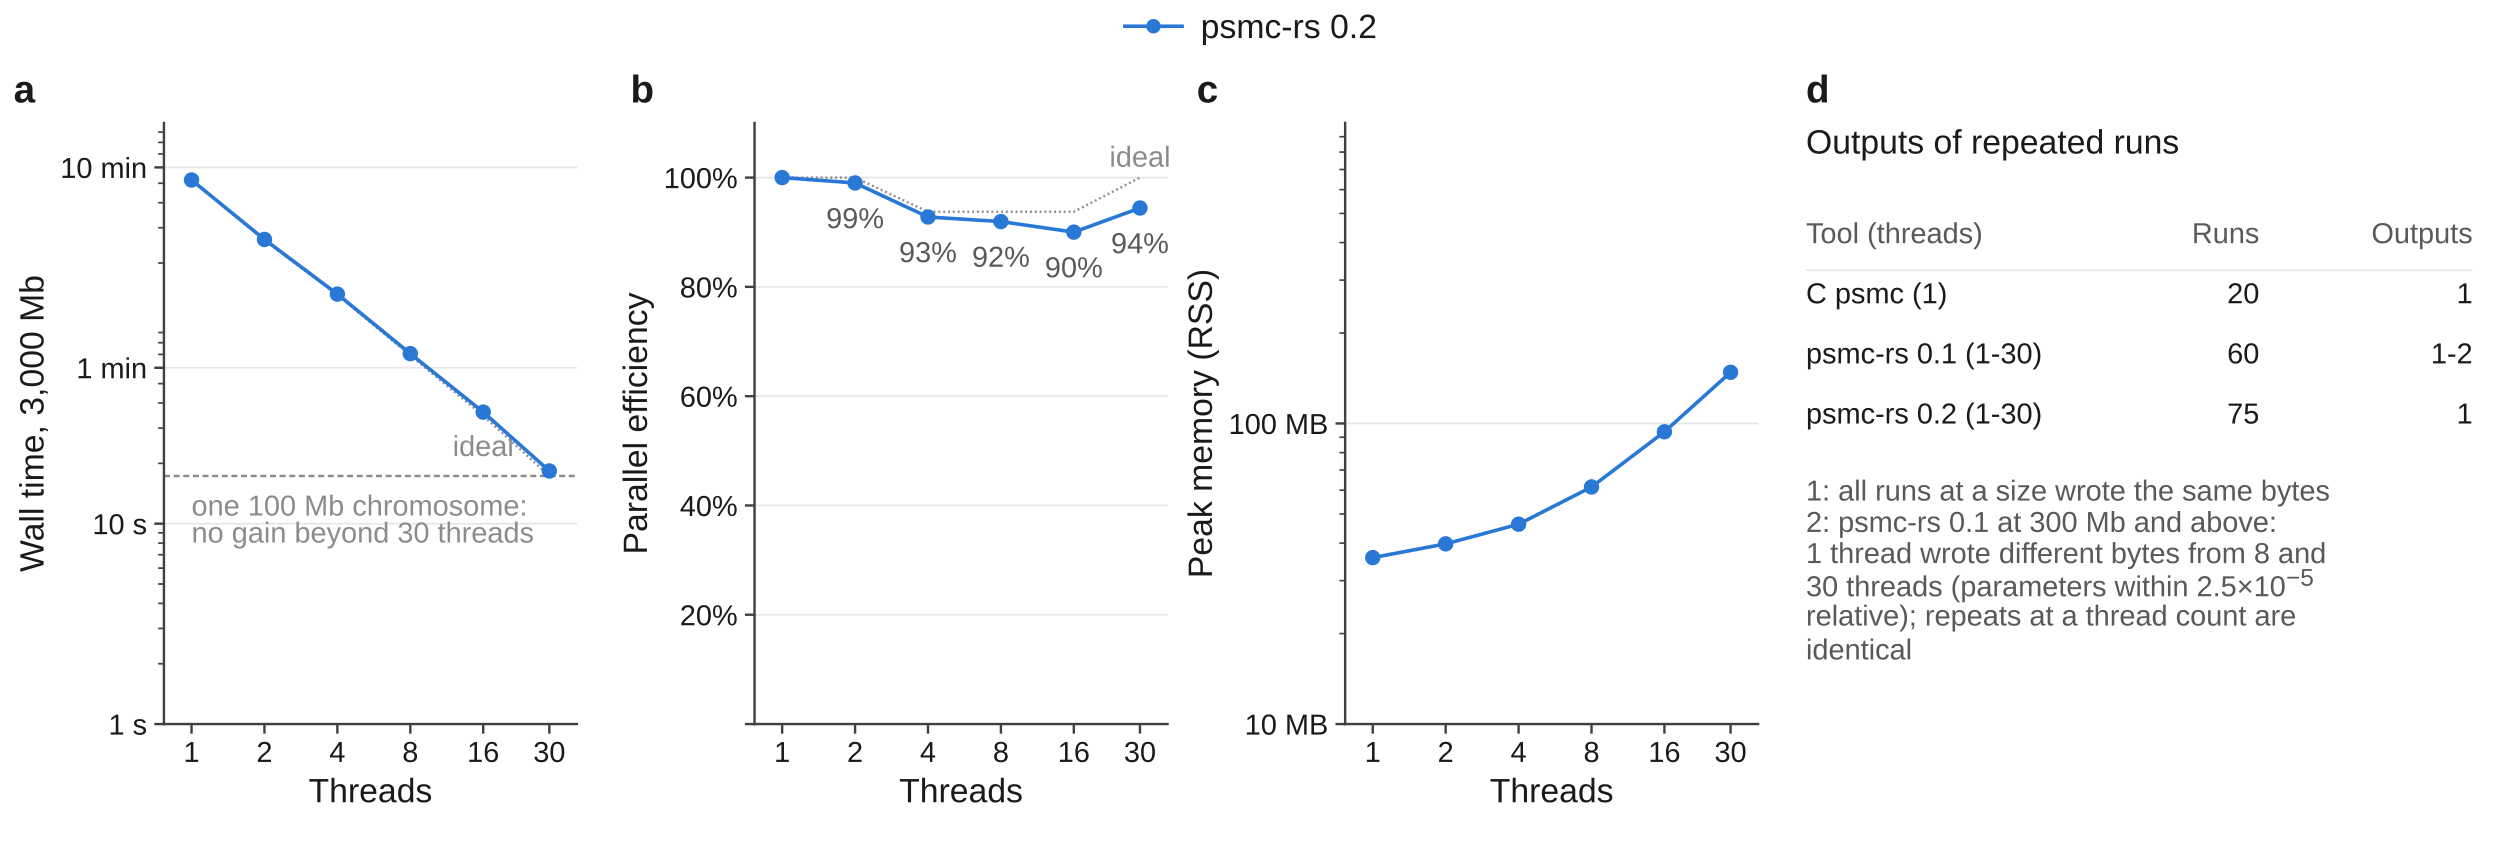
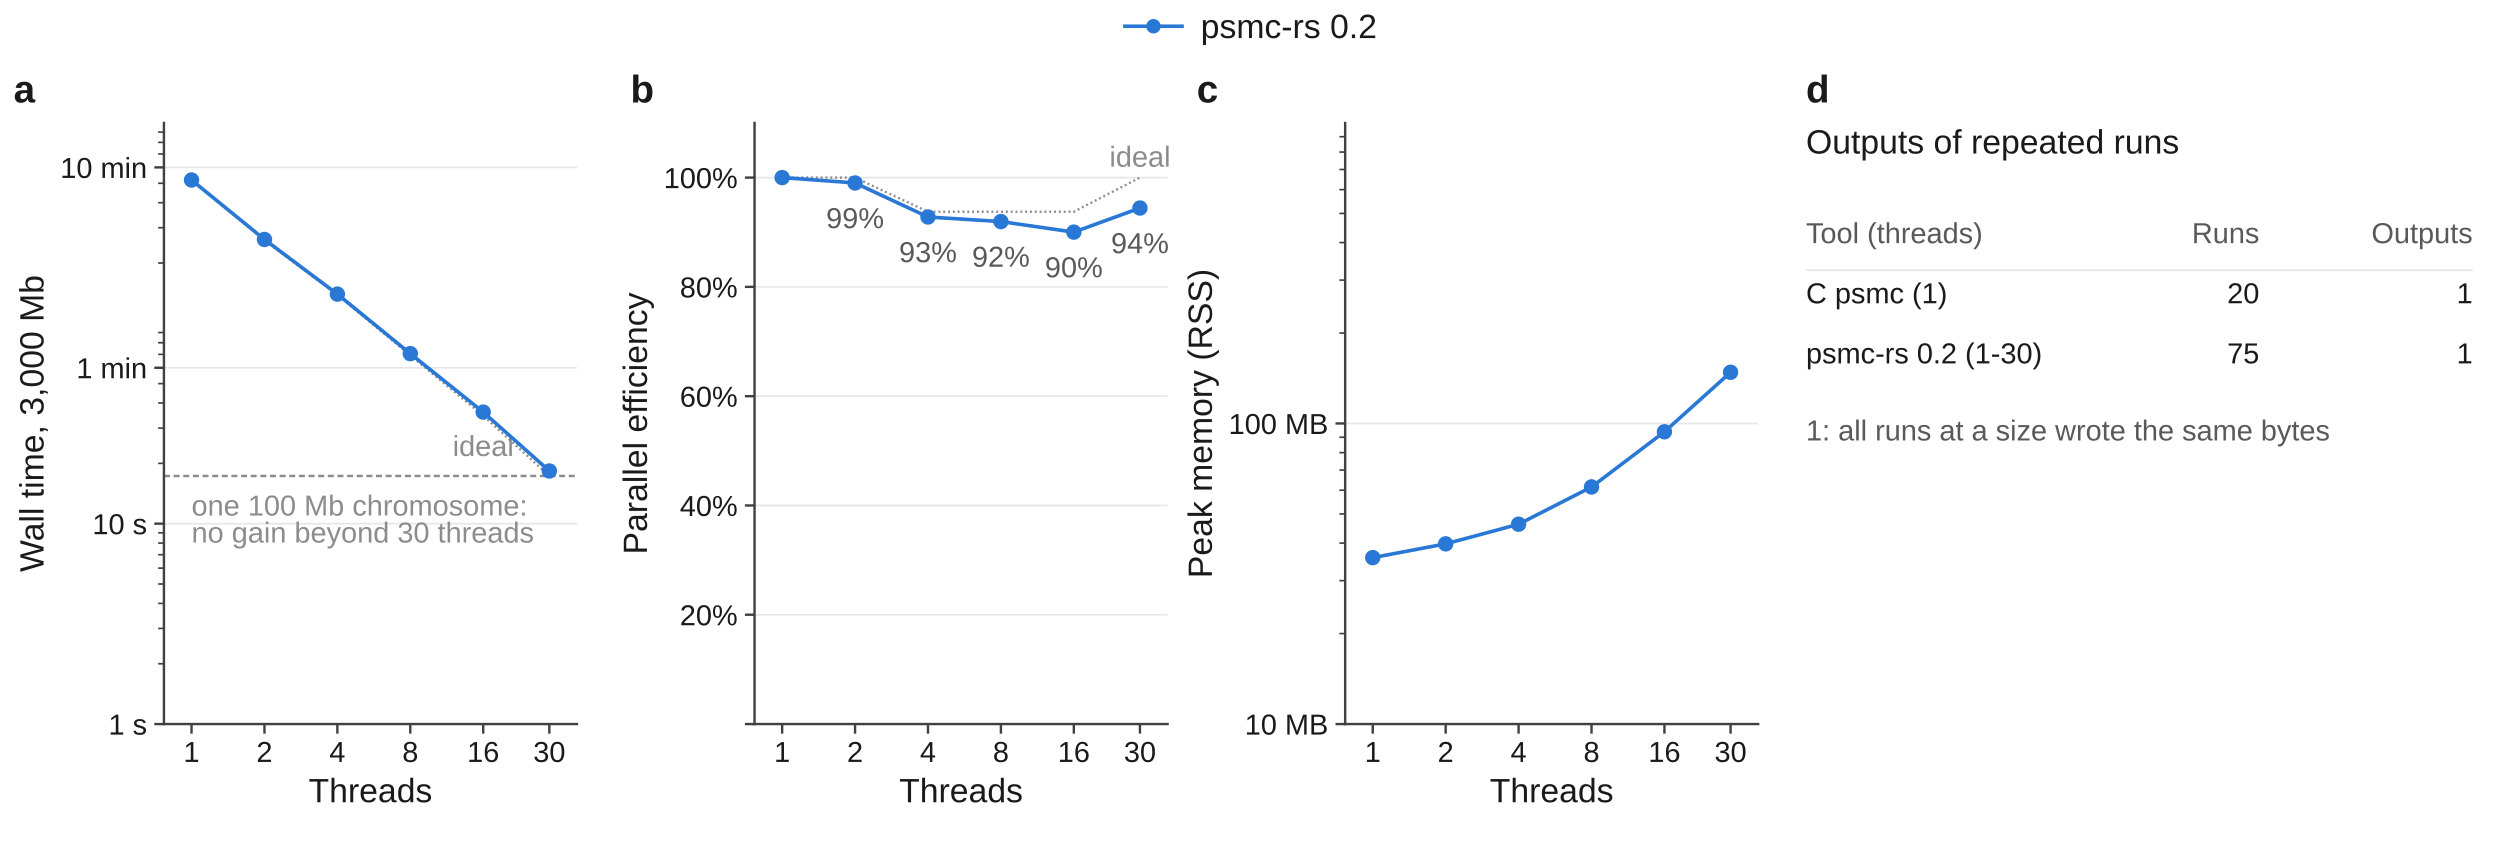
<svg xmlns="http://www.w3.org/2000/svg" xmlns:xlink="http://www.w3.org/1999/xlink" width="518.74pt" height="175.748pt" viewBox="0 0 518.74 175.748" version="1.1">
  <defs>
    <style type="text/css">*{stroke-linejoin: round; stroke-linecap: butt}</style>
  </defs>
  <g id="figure_1">
    <g id="patch_1">
      <path d="M 0 175.748  L 518.74 175.748  L 518.74 0  L 0 0  z " style="fill: #ffffff" />
    </g>
    <g id="axes_1">
      <g id="patch_2">
        <path d="M 34.016 150.236  L 119.714 150.236  L 119.714 25.512  L 34.016 25.512  z " style="fill: #ffffff" />
      </g>
      <g id="matplotlib.axis_1">
        <g id="xtick_1">
          <g id="line2d_1">
            <defs>
              <path id="m4874703a22" d="M 0 0  L 0 2  " style="stroke: #404040; stroke-width: 0.5" />
            </defs>
            <g>
              <use xlink:href="#m4874703a22" x="39.743" y="150.236" style="fill: #404040; stroke: #404040; stroke-width: 0.5" />
            </g>
          </g>
          <g id="text_1">
            <text style="font-size: 6px; font-family: 'Arial', 'Helvetica', 'DejaVu Sans', sans-serif; text-anchor: middle; fill: #1a1a1a" x="39.743" y="158.104" transform="rotate(-0 39.74287 158.1044)">1</text>
          </g>
        </g>
        <g id="xtick_2">
          <g id="line2d_2">
            <g>
              <use xlink:href="#m4874703a22" x="54.873" y="150.236" style="fill: #404040; stroke: #404040; stroke-width: 0.5" />
            </g>
          </g>
          <g id="text_2">
            <text style="font-size: 6px; font-family: 'Arial', 'Helvetica', 'DejaVu Sans', sans-serif; text-anchor: middle; fill: #1a1a1a" x="54.873" y="158.104" transform="rotate(-0 54.8735 158.1044)">2</text>
          </g>
        </g>
        <g id="xtick_3">
          <g id="line2d_3">
            <g>
              <use xlink:href="#m4874703a22" x="70.004" y="150.236" style="fill: #404040; stroke: #404040; stroke-width: 0.5" />
            </g>
          </g>
          <g id="text_3">
            <text style="font-size: 6px; font-family: 'Arial', 'Helvetica', 'DejaVu Sans', sans-serif; text-anchor: middle; fill: #1a1a1a" x="70.004" y="158.104" transform="rotate(-0 70.00413 158.1044)">4</text>
          </g>
        </g>
        <g id="xtick_4">
          <g id="line2d_4">
            <g>
              <use xlink:href="#m4874703a22" x="85.135" y="150.236" style="fill: #404040; stroke: #404040; stroke-width: 0.5" />
            </g>
          </g>
          <g id="text_4">
            <text style="font-size: 6px; font-family: 'Arial', 'Helvetica', 'DejaVu Sans', sans-serif; text-anchor: middle; fill: #1a1a1a" x="85.135" y="158.104" transform="rotate(-0 85.13476 158.1044)">8</text>
          </g>
        </g>
        <g id="xtick_5">
          <g id="line2d_5">
            <g>
              <use xlink:href="#m4874703a22" x="100.265" y="150.236" style="fill: #404040; stroke: #404040; stroke-width: 0.5" />
            </g>
          </g>
          <g id="text_5">
            <text style="font-size: 6px; font-family: 'Arial', 'Helvetica', 'DejaVu Sans', sans-serif; text-anchor: middle; fill: #1a1a1a" x="100.265" y="158.104" transform="rotate(-0 100.2654 158.1044)">16</text>
          </g>
        </g>
        <g id="xtick_6">
          <g id="line2d_6">
            <g>
              <use xlink:href="#m4874703a22" x="113.987" y="150.236" style="fill: #404040; stroke: #404040; stroke-width: 0.5" />
            </g>
          </g>
          <g id="text_6">
            <text style="font-size: 6px; font-family: 'Arial', 'Helvetica', 'DejaVu Sans', sans-serif; text-anchor: middle; fill: #1a1a1a" x="113.987" y="158.104" transform="rotate(-0 113.9872 158.1044)">30</text>
          </g>
        </g>
        <g id="text_7">
          <text style="font-size: 7px; font-family: 'Arial', 'Helvetica', 'DejaVu Sans', sans-serif; text-anchor: middle; fill: #1a1a1a" x="76.865" y="166.463" transform="rotate(-0 76.86504 166.4633)">Threads</text>
        </g>
      </g>
      <g id="matplotlib.axis_2">
        <g id="ytick_1">
          <g id="line2d_7">
            <path d="M 34.016 150.236  L 119.714 150.236  " clip-path="url(#p916599730a)" style="fill: none; stroke: #e6e6e6; stroke-width: 0.35; stroke-linejoin: miter" />
          </g>
          <g id="line2d_8">
            <defs>
              <path id="m4b3bb9c573" d="M 0 0  L -2 0  " style="stroke: #404040; stroke-width: 0.5" />
            </defs>
            <g>
              <use xlink:href="#m4b3bb9c573" x="34.016" y="150.236" style="fill: #404040; stroke: #404040; stroke-width: 0.5" />
            </g>
          </g>
          <g id="text_8">
            <text style="font-size: 6px; font-family: 'Arial', 'Helvetica', 'DejaVu Sans', sans-serif; text-anchor: end; fill: #1a1a1a" x="30.516" y="152.42" transform="rotate(-0 30.51575 152.4203)">1 s</text>
          </g>
        </g>
        <g id="ytick_2">
          <g id="line2d_9">
            <path d="M 34.016 108.661  L 119.714 108.661  " clip-path="url(#p916599730a)" style="fill: none; stroke: #e6e6e6; stroke-width: 0.35; stroke-linejoin: miter" />
          </g>
          <g id="line2d_10">
            <g>
              <use xlink:href="#m4b3bb9c573" x="34.016" y="108.661" style="fill: #404040; stroke: #404040; stroke-width: 0.5" />
            </g>
          </g>
          <g id="text_9">
            <text style="font-size: 6px; font-family: 'Arial', 'Helvetica', 'DejaVu Sans', sans-serif; text-anchor: end; fill: #1a1a1a" x="30.516" y="110.845" transform="rotate(-0 30.51575 110.8455)">10 s</text>
          </g>
        </g>
        <g id="ytick_3">
          <g id="line2d_11">
            <path d="M 34.016 76.31  L 119.714 76.31  " clip-path="url(#p916599730a)" style="fill: none; stroke: #e6e6e6; stroke-width: 0.35; stroke-linejoin: miter" />
          </g>
          <g id="line2d_12">
            <g>
              <use xlink:href="#m4b3bb9c573" x="34.016" y="76.31" style="fill: #404040; stroke: #404040; stroke-width: 0.5" />
            </g>
          </g>
          <g id="text_10">
            <text style="font-size: 6px; font-family: 'Arial', 'Helvetica', 'DejaVu Sans', sans-serif; text-anchor: end; fill: #1a1a1a" x="30.516" y="78.494" transform="rotate(-0 30.51575 78.49401)">1 min</text>
          </g>
        </g>
        <g id="ytick_4">
          <g id="line2d_13">
            <path d="M 34.016 34.735  L 119.714 34.735  " clip-path="url(#p916599730a)" style="fill: none; stroke: #e6e6e6; stroke-width: 0.35; stroke-linejoin: miter" />
          </g>
          <g id="line2d_14">
            <g>
              <use xlink:href="#m4b3bb9c573" x="34.016" y="34.735" style="fill: #404040; stroke: #404040; stroke-width: 0.5" />
            </g>
          </g>
          <g id="text_11">
            <text style="font-size: 6px; font-family: 'Arial', 'Helvetica', 'DejaVu Sans', sans-serif; text-anchor: end; fill: #1a1a1a" x="30.516" y="36.919" transform="rotate(-0 30.51575 36.91921)">10 min</text>
          </g>
        </g>
        <g id="ytick_5">
          <g id="line2d_15">
            <defs>
              <path id="m61b3b8976b" d="M 0 0  L -1.2 0  " style="stroke: #404040; stroke-width: 0.35" />
            </defs>
            <g>
              <use xlink:href="#m61b3b8976b" x="34.016" y="137.721" style="fill: #404040; stroke: #404040; stroke-width: 0.35" />
            </g>
          </g>
        </g>
        <g id="ytick_6">
          <g id="line2d_16">
            <g>
              <use xlink:href="#m61b3b8976b" x="34.016" y="130.4" style="fill: #404040; stroke: #404040; stroke-width: 0.35" />
            </g>
          </g>
        </g>
        <g id="ytick_7">
          <g id="line2d_17">
            <g>
              <use xlink:href="#m61b3b8976b" x="34.016" y="125.206" style="fill: #404040; stroke: #404040; stroke-width: 0.35" />
            </g>
          </g>
        </g>
        <g id="ytick_8">
          <g id="line2d_18">
            <g>
              <use xlink:href="#m61b3b8976b" x="34.016" y="121.177" style="fill: #404040; stroke: #404040; stroke-width: 0.35" />
            </g>
          </g>
        </g>
        <g id="ytick_9">
          <g id="line2d_19">
            <g>
              <use xlink:href="#m61b3b8976b" x="34.016" y="117.885" style="fill: #404040; stroke: #404040; stroke-width: 0.35" />
            </g>
          </g>
        </g>
        <g id="ytick_10">
          <g id="line2d_20">
            <g>
              <use xlink:href="#m61b3b8976b" x="34.016" y="115.101" style="fill: #404040; stroke: #404040; stroke-width: 0.35" />
            </g>
          </g>
        </g>
        <g id="ytick_11">
          <g id="line2d_21">
            <g>
              <use xlink:href="#m61b3b8976b" x="34.016" y="112.69" style="fill: #404040; stroke: #404040; stroke-width: 0.35" />
            </g>
          </g>
        </g>
        <g id="ytick_12">
          <g id="line2d_22">
            <g>
              <use xlink:href="#m61b3b8976b" x="34.016" y="110.564" style="fill: #404040; stroke: #404040; stroke-width: 0.35" />
            </g>
          </g>
        </g>
        <g id="ytick_13">
          <g id="line2d_23">
            <g>
              <use xlink:href="#m61b3b8976b" x="34.016" y="96.146" style="fill: #404040; stroke: #404040; stroke-width: 0.35" />
            </g>
          </g>
        </g>
        <g id="ytick_14">
          <g id="line2d_24">
            <g>
              <use xlink:href="#m61b3b8976b" x="34.016" y="88.825" style="fill: #404040; stroke: #404040; stroke-width: 0.35" />
            </g>
          </g>
        </g>
        <g id="ytick_15">
          <g id="line2d_25">
            <g>
              <use xlink:href="#m61b3b8976b" x="34.016" y="83.631" style="fill: #404040; stroke: #404040; stroke-width: 0.35" />
            </g>
          </g>
        </g>
        <g id="ytick_16">
          <g id="line2d_26">
            <g>
              <use xlink:href="#m61b3b8976b" x="34.016" y="79.602" style="fill: #404040; stroke: #404040; stroke-width: 0.35" />
            </g>
          </g>
        </g>
        <g id="ytick_17">
          <g id="line2d_27">
            <g>
              <use xlink:href="#m61b3b8976b" x="34.016" y="73.527" style="fill: #404040; stroke: #404040; stroke-width: 0.35" />
            </g>
          </g>
        </g>
        <g id="ytick_18">
          <g id="line2d_28">
            <g>
              <use xlink:href="#m61b3b8976b" x="34.016" y="71.116" style="fill: #404040; stroke: #404040; stroke-width: 0.35" />
            </g>
          </g>
        </g>
        <g id="ytick_19">
          <g id="line2d_29">
            <g>
              <use xlink:href="#m61b3b8976b" x="34.016" y="68.989" style="fill: #404040; stroke: #404040; stroke-width: 0.35" />
            </g>
          </g>
        </g>
        <g id="ytick_20">
          <g id="line2d_30">
            <g>
              <use xlink:href="#m61b3b8976b" x="34.016" y="54.571" style="fill: #404040; stroke: #404040; stroke-width: 0.35" />
            </g>
          </g>
        </g>
        <g id="ytick_21">
          <g id="line2d_31">
            <g>
              <use xlink:href="#m61b3b8976b" x="34.016" y="47.25" style="fill: #404040; stroke: #404040; stroke-width: 0.35" />
            </g>
          </g>
        </g>
        <g id="ytick_22">
          <g id="line2d_32">
            <g>
              <use xlink:href="#m61b3b8976b" x="34.016" y="42.056" style="fill: #404040; stroke: #404040; stroke-width: 0.35" />
            </g>
          </g>
        </g>
        <g id="ytick_23">
          <g id="line2d_33">
            <g>
              <use xlink:href="#m61b3b8976b" x="34.016" y="38.027" style="fill: #404040; stroke: #404040; stroke-width: 0.35" />
            </g>
          </g>
        </g>
        <g id="ytick_24">
          <g id="line2d_34">
            <g>
              <use xlink:href="#m61b3b8976b" x="34.016" y="31.952" style="fill: #404040; stroke: #404040; stroke-width: 0.35" />
            </g>
          </g>
        </g>
        <g id="ytick_25">
          <g id="line2d_35">
            <g>
              <use xlink:href="#m61b3b8976b" x="34.016" y="29.541" style="fill: #404040; stroke: #404040; stroke-width: 0.35" />
            </g>
          </g>
        </g>
        <g id="ytick_26">
          <g id="line2d_36">
            <g>
              <use xlink:href="#m61b3b8976b" x="34.016" y="27.414" style="fill: #404040; stroke: #404040; stroke-width: 0.35" />
            </g>
          </g>
        </g>
        <g id="text_12">
          <text style="font-size: 7px; font-family: 'Arial', 'Helvetica', 'DejaVu Sans', sans-serif; text-anchor: middle; fill: #1a1a1a" x="9.035" y="87.874" transform="rotate(-90 9.035104 87.87402)">Wall time, 3,000 Mb</text>
        </g>
      </g>
      <g id="line2d_37">
        <path d="M 39.743 37.35  L 54.873 49.865  L 70.004 61.215  L 85.135 73.73  L 100.265 86.245  L 113.987 98.761  " clip-path="url(#p916599730a)" style="fill: none; stroke-dasharray: 0.4,0.6; stroke-dashoffset: 0; stroke: #8c8c8c; stroke-width: 0.5" />
      </g>
      <g id="line2d_38">
        <path d="M 34.016 98.761  L 119.714 98.761  " clip-path="url(#p916599730a)" style="fill: none; stroke-dasharray: 1.25,0.75; stroke-dashoffset: 0; stroke: #8c8c8c; stroke-width: 0.5" />
      </g>
      <g id="patch_3">
        <path d="M 34.016 150.236  L 34.016 25.512  " style="fill: none; stroke: #404040; stroke-width: 0.5; stroke-linejoin: miter; stroke-linecap: square" />
      </g>
      <g id="patch_4">
        <path d="M 34.016 150.236  L 119.714 150.236  " style="fill: none; stroke: #404040; stroke-width: 0.5; stroke-linejoin: miter; stroke-linecap: square" />
      </g>
      <g id="text_13">
        <text style="font-size: 6px; font-family: 'Arial', 'Helvetica', 'DejaVu Sans', sans-serif; text-anchor: middle; fill: #8c8c8c" x="100.265" y="94.614" transform="rotate(-0 100.2654 94.61361)">ideal</text>
      </g>
      <g id="text_14">
        <text style="font-size: 6px; font-family: 'Arial', 'Helvetica', 'DejaVu Sans', sans-serif; fill: #8c8c8c" transform="translate(39.74287 106.9774)">one 100 Mb chromosome:</text>
        <text style="font-size: 6px; font-family: 'Arial', 'Helvetica', 'DejaVu Sans', sans-serif; fill: #8c8c8c" transform="translate(39.74287 112.5765)">no gain beyond 30 threads</text>
      </g>
      <g id="line2d_39">
        <path d="M 39.743 37.35  L 54.873 49.686  L 70.004 61.029  L 85.135 73.38  L 100.265 85.512  L 113.987 97.726  " clip-path="url(#p916599730a)" style="fill: none; stroke: #2a78d6; stroke-width: 0.75; stroke-linejoin: miter" />
      </g>
      <g id="line2d_40">
        <defs>
          <path id="mfe9e34aca0" d="M 0 1.6  C 0.424 1.6 0.831 1.431 1.131 1.131  C 1.431 0.831 1.6 0.424 1.6 0  C 1.6 -0.424 1.431 -0.831 1.131 -1.131  C 0.831 -1.431 0.424 -1.6 0 -1.6  C -0.424 -1.6 -0.831 -1.431 -1.131 -1.131  C -1.431 -0.831 -1.6 -0.424 -1.6 0  C -1.6 0.424 -1.431 0.831 -1.131 1.131  C -0.831 1.431 -0.424 1.6 0 1.6  z " />
        </defs>
        <g clip-path="url(#p916599730a)">
          <use xlink:href="#mfe9e34aca0" x="39.743" y="37.35" style="fill: #2a78d6" />
          <use xlink:href="#mfe9e34aca0" x="54.873" y="49.686" style="fill: #2a78d6" />
          <use xlink:href="#mfe9e34aca0" x="70.004" y="61.029" style="fill: #2a78d6" />
          <use xlink:href="#mfe9e34aca0" x="85.135" y="73.38" style="fill: #2a78d6" />
          <use xlink:href="#mfe9e34aca0" x="100.265" y="85.512" style="fill: #2a78d6" />
          <use xlink:href="#mfe9e34aca0" x="113.987" y="97.726" style="fill: #2a78d6" />
        </g>
      </g>
      <g id="line2d_41">
        <defs>
          <path id="mb552284b81" d="M 0 0.5  C 0.133 0.5 0.26 0.447 0.354 0.354  C 0.447 0.26 0.5 0.133 0.5 0  C 0.5 -0.133 0.447 -0.26 0.354 -0.354  C 0.26 -0.447 0.133 -0.5 0 -0.5  C -0.133 -0.5 -0.26 -0.447 -0.354 -0.354  C -0.447 -0.26 -0.5 -0.133 -0.5 0  C -0.5 0.133 -0.447 0.26 -0.354 0.354  C -0.26 0.447 -0.133 0.5 0 0.5  z " />
        </defs>
        <g clip-path="url(#p916599730a)">
          <use xlink:href="#mb552284b81" x="39.743" y="37.329" style="fill: #2a78d6" />
          <use xlink:href="#mb552284b81" x="39.743" y="37.35" style="fill: #2a78d6" />
          <use xlink:href="#mb552284b81" x="39.743" y="37.373" style="fill: #2a78d6" />
          <use xlink:href="#mb552284b81" x="39.743" y="37.4" style="fill: #2a78d6" />
          <use xlink:href="#mb552284b81" x="39.743" y="37.231" style="fill: #2a78d6" />
          <use xlink:href="#mb552284b81" x="54.873" y="49.531" style="fill: #2a78d6" />
          <use xlink:href="#mb552284b81" x="54.873" y="49.688" style="fill: #2a78d6" />
          <use xlink:href="#mb552284b81" x="54.873" y="49.686" style="fill: #2a78d6" />
          <use xlink:href="#mb552284b81" x="54.873" y="49.714" style="fill: #2a78d6" />
          <use xlink:href="#mb552284b81" x="54.873" y="49.496" style="fill: #2a78d6" />
          <use xlink:href="#mb552284b81" x="70.004" y="61.029" style="fill: #2a78d6" />
          <use xlink:href="#mb552284b81" x="70.004" y="61.041" style="fill: #2a78d6" />
          <use xlink:href="#mb552284b81" x="70.004" y="61.064" style="fill: #2a78d6" />
          <use xlink:href="#mb552284b81" x="70.004" y="61.018" style="fill: #2a78d6" />
          <use xlink:href="#mb552284b81" x="70.004" y="60.881" style="fill: #2a78d6" />
          <use xlink:href="#mb552284b81" x="85.135" y="73.38" style="fill: #2a78d6" />
          <use xlink:href="#mb552284b81" x="85.135" y="73.255" style="fill: #2a78d6" />
          <use xlink:href="#mb552284b81" x="85.135" y="73.387" style="fill: #2a78d6" />
          <use xlink:href="#mb552284b81" x="85.135" y="73.367" style="fill: #2a78d6" />
          <use xlink:href="#mb552284b81" x="85.135" y="73.38" style="fill: #2a78d6" />
          <use xlink:href="#mb552284b81" x="100.265" y="85.732" style="fill: #2a78d6" />
          <use xlink:href="#mb552284b81" x="100.265" y="85.489" style="fill: #2a78d6" />
          <use xlink:href="#mb552284b81" x="100.265" y="85.515" style="fill: #2a78d6" />
          <use xlink:href="#mb552284b81" x="100.265" y="85.512" style="fill: #2a78d6" />
          <use xlink:href="#mb552284b81" x="100.265" y="85.494" style="fill: #2a78d6" />
          <use xlink:href="#mb552284b81" x="113.987" y="97.719" style="fill: #2a78d6" />
          <use xlink:href="#mb552284b81" x="113.987" y="97.726" style="fill: #2a78d6" />
          <use xlink:href="#mb552284b81" x="113.987" y="97.742" style="fill: #2a78d6" />
          <use xlink:href="#mb552284b81" x="113.987" y="97.74" style="fill: #2a78d6" />
          <use xlink:href="#mb552284b81" x="113.987" y="97.223" style="fill: #2a78d6" />
        </g>
      </g>
    </g>
    <g id="axes_2">
      <g id="patch_5">
        <path d="M 156.565 150.236  L 242.263 150.236  L 242.263 25.512  L 156.565 25.512  z " style="fill: #ffffff" />
      </g>
      <g id="matplotlib.axis_3">
        <g id="xtick_7">
          <g id="line2d_42">
            <g>
              <use xlink:href="#m4874703a22" x="162.292" y="150.236" style="fill: #404040; stroke: #404040; stroke-width: 0.5" />
            </g>
          </g>
          <g id="text_15">
            <text style="font-size: 6px; font-family: 'Arial', 'Helvetica', 'DejaVu Sans', sans-serif; text-anchor: middle; fill: #1a1a1a" x="162.292" y="158.104" transform="rotate(-0 162.2919 158.1044)">1</text>
          </g>
        </g>
        <g id="xtick_8">
          <g id="line2d_43">
            <g>
              <use xlink:href="#m4874703a22" x="177.422" y="150.236" style="fill: #404040; stroke: #404040; stroke-width: 0.5" />
            </g>
          </g>
          <g id="text_16">
            <text style="font-size: 6px; font-family: 'Arial', 'Helvetica', 'DejaVu Sans', sans-serif; text-anchor: middle; fill: #1a1a1a" x="177.422" y="158.104" transform="rotate(-0 177.4225 158.1044)">2</text>
          </g>
        </g>
        <g id="xtick_9">
          <g id="line2d_44">
            <g>
              <use xlink:href="#m4874703a22" x="192.553" y="150.236" style="fill: #404040; stroke: #404040; stroke-width: 0.5" />
            </g>
          </g>
          <g id="text_17">
            <text style="font-size: 6px; font-family: 'Arial', 'Helvetica', 'DejaVu Sans', sans-serif; text-anchor: middle; fill: #1a1a1a" x="192.553" y="158.104" transform="rotate(-0 192.5531 158.1044)">4</text>
          </g>
        </g>
        <g id="xtick_10">
          <g id="line2d_45">
            <g>
              <use xlink:href="#m4874703a22" x="207.684" y="150.236" style="fill: #404040; stroke: #404040; stroke-width: 0.5" />
            </g>
          </g>
          <g id="text_18">
            <text style="font-size: 6px; font-family: 'Arial', 'Helvetica', 'DejaVu Sans', sans-serif; text-anchor: middle; fill: #1a1a1a" x="207.684" y="158.104" transform="rotate(-0 207.6837 158.1044)">8</text>
          </g>
        </g>
        <g id="xtick_11">
          <g id="line2d_46">
            <g>
              <use xlink:href="#m4874703a22" x="222.814" y="150.236" style="fill: #404040; stroke: #404040; stroke-width: 0.5" />
            </g>
          </g>
          <g id="text_19">
            <text style="font-size: 6px; font-family: 'Arial', 'Helvetica', 'DejaVu Sans', sans-serif; text-anchor: middle; fill: #1a1a1a" x="222.814" y="158.104" transform="rotate(-0 222.8144 158.1044)">16</text>
          </g>
        </g>
        <g id="xtick_12">
          <g id="line2d_47">
            <g>
              <use xlink:href="#m4874703a22" x="236.536" y="150.236" style="fill: #404040; stroke: #404040; stroke-width: 0.5" />
            </g>
          </g>
          <g id="text_20">
            <text style="font-size: 6px; font-family: 'Arial', 'Helvetica', 'DejaVu Sans', sans-serif; text-anchor: middle; fill: #1a1a1a" x="236.536" y="158.104" transform="rotate(-0 236.5362 158.1044)">30</text>
          </g>
        </g>
        <g id="text_21">
          <text style="font-size: 7px; font-family: 'Arial', 'Helvetica', 'DejaVu Sans', sans-serif; text-anchor: middle; fill: #1a1a1a" x="199.414" y="166.463" transform="rotate(-0 199.414 166.4633)">Threads</text>
        </g>
      </g>
      <g id="matplotlib.axis_4">
        <g id="ytick_27">
          <g id="line2d_48">
            <path d="M 156.565 150.236  L 242.263 150.236  " clip-path="url(#pd96e84ce03)" style="fill: none; stroke: #e6e6e6; stroke-width: 0.35; stroke-linejoin: miter" />
          </g>
          <g id="line2d_49">
            <g>
              <use xlink:href="#m4b3bb9c573" x="156.565" y="150.236" style="fill: #404040; stroke: #404040; stroke-width: 0.5" />
            </g>
          </g>
        </g>
        <g id="ytick_28">
          <g id="line2d_50">
            <path d="M 156.565 127.559  L 242.263 127.559  " clip-path="url(#pd96e84ce03)" style="fill: none; stroke: #e6e6e6; stroke-width: 0.35; stroke-linejoin: miter" />
          </g>
          <g id="line2d_51">
            <g>
              <use xlink:href="#m4b3bb9c573" x="156.565" y="127.559" style="fill: #404040; stroke: #404040; stroke-width: 0.5" />
            </g>
          </g>
          <g id="text_22">
            <text style="font-size: 6px; font-family: 'Arial', 'Helvetica', 'DejaVu Sans', sans-serif; text-anchor: end; fill: #1a1a1a" x="153.065" y="129.743" transform="rotate(-0 153.0647 129.7431)">20%</text>
          </g>
        </g>
        <g id="ytick_29">
          <g id="line2d_52">
            <path d="M 156.565 104.882  L 242.263 104.882  " clip-path="url(#pd96e84ce03)" style="fill: none; stroke: #e6e6e6; stroke-width: 0.35; stroke-linejoin: miter" />
          </g>
          <g id="line2d_53">
            <g>
              <use xlink:href="#m4b3bb9c573" x="156.565" y="104.882" style="fill: #404040; stroke: #404040; stroke-width: 0.5" />
            </g>
          </g>
          <g id="text_23">
            <text style="font-size: 6px; font-family: 'Arial', 'Helvetica', 'DejaVu Sans', sans-serif; text-anchor: end; fill: #1a1a1a" x="153.065" y="107.066" transform="rotate(-0 153.0647 107.066)">40%</text>
          </g>
        </g>
        <g id="ytick_30">
          <g id="line2d_54">
            <path d="M 156.565 82.205  L 242.263 82.205  " clip-path="url(#pd96e84ce03)" style="fill: none; stroke: #e6e6e6; stroke-width: 0.35; stroke-linejoin: miter" />
          </g>
          <g id="line2d_55">
            <g>
              <use xlink:href="#m4b3bb9c573" x="156.565" y="82.205" style="fill: #404040; stroke: #404040; stroke-width: 0.5" />
            </g>
          </g>
          <g id="text_24">
            <text style="font-size: 6px; font-family: 'Arial', 'Helvetica', 'DejaVu Sans', sans-serif; text-anchor: end; fill: #1a1a1a" x="153.065" y="84.389" transform="rotate(-0 153.0647 84.38881)">60%</text>
          </g>
        </g>
        <g id="ytick_31">
          <g id="line2d_56">
            <path d="M 156.565 59.528  L 242.263 59.528  " clip-path="url(#pd96e84ce03)" style="fill: none; stroke: #e6e6e6; stroke-width: 0.35; stroke-linejoin: miter" />
          </g>
          <g id="line2d_57">
            <g>
              <use xlink:href="#m4b3bb9c573" x="156.565" y="59.528" style="fill: #404040; stroke: #404040; stroke-width: 0.5" />
            </g>
          </g>
          <g id="text_25">
            <text style="font-size: 6px; font-family: 'Arial', 'Helvetica', 'DejaVu Sans', sans-serif; text-anchor: end; fill: #1a1a1a" x="153.065" y="61.712" transform="rotate(-0 153.0647 61.71164)">80%</text>
          </g>
        </g>
        <g id="ytick_32">
          <g id="line2d_58">
            <path d="M 156.565 36.85  L 242.263 36.85  " clip-path="url(#pd96e84ce03)" style="fill: none; stroke: #e6e6e6; stroke-width: 0.35; stroke-linejoin: miter" />
          </g>
          <g id="line2d_59">
            <g>
              <use xlink:href="#m4b3bb9c573" x="156.565" y="36.85" style="fill: #404040; stroke: #404040; stroke-width: 0.5" />
            </g>
          </g>
          <g id="text_26">
            <text style="font-size: 6px; font-family: 'Arial', 'Helvetica', 'DejaVu Sans', sans-serif; text-anchor: end; fill: #1a1a1a" x="153.065" y="39.034" transform="rotate(-0 153.0647 39.03448)">100%</text>
          </g>
        </g>
        <g id="text_27">
          <text style="font-size: 7px; font-family: 'Arial', 'Helvetica', 'DejaVu Sans', sans-serif; text-anchor: middle; fill: #1a1a1a" x="134.246" y="87.874" transform="rotate(-90 134.2465 87.87402)">Parallel efficiency</text>
        </g>
      </g>
      <g id="line2d_60">
        <path d="M 162.292 36.85  L 177.422 36.85  L 192.553 43.937  L 207.684 43.937  L 222.814 43.937  L 236.536 36.85  " clip-path="url(#pd96e84ce03)" style="fill: none; stroke-dasharray: 0.4,0.6; stroke-dashoffset: 0; stroke: #8c8c8c; stroke-width: 0.5" />
      </g>
      <g id="patch_6">
        <path d="M 156.565 150.236  L 156.565 25.512  " style="fill: none; stroke: #404040; stroke-width: 0.5; stroke-linejoin: miter; stroke-linecap: square" />
      </g>
      <g id="patch_7">
        <path d="M 156.565 150.236  L 242.263 150.236  " style="fill: none; stroke: #404040; stroke-width: 0.5; stroke-linejoin: miter; stroke-linecap: square" />
      </g>
      <g id="text_28">
        <text style="font-size: 6px; font-family: 'Arial', 'Helvetica', 'DejaVu Sans', sans-serif; text-anchor: middle; fill: #8c8c8c" x="236.536" y="34.588" transform="rotate(-0 236.5362 34.5877)">ideal</text>
      </g>
      <g id="line2d_61">
        <path d="M 162.292 36.85  L 177.422 37.966  L 192.553 45.026  L 207.684 45.977  L 222.814 48.167  L 236.536 43.164  " clip-path="url(#pd96e84ce03)" style="fill: none; stroke: #2a78d6; stroke-width: 0.75; stroke-linejoin: miter" />
      </g>
      <g id="text_29">
        <text style="font-size: 6px; font-family: 'Arial', 'Helvetica', 'DejaVu Sans', sans-serif; text-anchor: middle; fill: #595959" x="177.422" y="47.334" transform="rotate(-0 177.4225 47.33441)">99%</text>
      </g>
      <g id="text_30">
        <text style="font-size: 6px; font-family: 'Arial', 'Helvetica', 'DejaVu Sans', sans-serif; text-anchor: middle; fill: #595959" x="192.553" y="54.394" transform="rotate(-0 192.5531 54.39444)">93%</text>
      </g>
      <g id="text_31">
        <text style="font-size: 6px; font-family: 'Arial', 'Helvetica', 'DejaVu Sans', sans-serif; text-anchor: middle; fill: #595959" x="207.684" y="55.346" transform="rotate(-0 207.6837 55.34561)">92%</text>
      </g>
      <g id="text_32">
        <text style="font-size: 6px; font-family: 'Arial', 'Helvetica', 'DejaVu Sans', sans-serif; text-anchor: middle; fill: #595959" x="222.814" y="57.535" transform="rotate(-0 222.8144 57.53525)">90%</text>
      </g>
      <g id="text_33">
        <text style="font-size: 6px; font-family: 'Arial', 'Helvetica', 'DejaVu Sans', sans-serif; text-anchor: middle; fill: #595959" x="236.536" y="52.532" transform="rotate(-0 236.5362 52.53182)">94%</text>
      </g>
      <g id="line2d_62">
        <g clip-path="url(#pd96e84ce03)">
          <use xlink:href="#mfe9e34aca0" x="162.292" y="36.85" style="fill: #2a78d6" />
          <use xlink:href="#mfe9e34aca0" x="177.422" y="37.966" style="fill: #2a78d6" />
          <use xlink:href="#mfe9e34aca0" x="192.553" y="45.026" style="fill: #2a78d6" />
          <use xlink:href="#mfe9e34aca0" x="207.684" y="45.977" style="fill: #2a78d6" />
          <use xlink:href="#mfe9e34aca0" x="222.814" y="48.167" style="fill: #2a78d6" />
          <use xlink:href="#mfe9e34aca0" x="236.536" y="43.164" style="fill: #2a78d6" />
        </g>
      </g>
    </g>
    <g id="axes_3">
      <g id="patch_8">
        <path d="M 279.114 150.236  L 364.812 150.236  L 364.812 25.512  L 279.114 25.512  z " style="fill: #ffffff" />
      </g>
      <g id="matplotlib.axis_5">
        <g id="xtick_13">
          <g id="line2d_63">
            <g>
              <use xlink:href="#m4874703a22" x="284.841" y="150.236" style="fill: #404040; stroke: #404040; stroke-width: 0.5" />
            </g>
          </g>
          <g id="text_34">
            <text style="font-size: 6px; font-family: 'Arial', 'Helvetica', 'DejaVu Sans', sans-serif; text-anchor: middle; fill: #1a1a1a" x="284.841" y="158.104" transform="rotate(-0 284.8408 158.1044)">1</text>
          </g>
        </g>
        <g id="xtick_14">
          <g id="line2d_64">
            <g>
              <use xlink:href="#m4874703a22" x="299.971" y="150.236" style="fill: #404040; stroke: #404040; stroke-width: 0.5" />
            </g>
          </g>
          <g id="text_35">
            <text style="font-size: 6px; font-family: 'Arial', 'Helvetica', 'DejaVu Sans', sans-serif; text-anchor: middle; fill: #1a1a1a" x="299.971" y="158.104" transform="rotate(-0 299.9715 158.1044)">2</text>
          </g>
        </g>
        <g id="xtick_15">
          <g id="line2d_65">
            <g>
              <use xlink:href="#m4874703a22" x="315.102" y="150.236" style="fill: #404040; stroke: #404040; stroke-width: 0.5" />
            </g>
          </g>
          <g id="text_36">
            <text style="font-size: 6px; font-family: 'Arial', 'Helvetica', 'DejaVu Sans', sans-serif; text-anchor: middle; fill: #1a1a1a" x="315.102" y="158.104" transform="rotate(-0 315.1021 158.1044)">4</text>
          </g>
        </g>
        <g id="xtick_16">
          <g id="line2d_66">
            <g>
              <use xlink:href="#m4874703a22" x="330.233" y="150.236" style="fill: #404040; stroke: #404040; stroke-width: 0.5" />
            </g>
          </g>
          <g id="text_37">
            <text style="font-size: 6px; font-family: 'Arial', 'Helvetica', 'DejaVu Sans', sans-serif; text-anchor: middle; fill: #1a1a1a" x="330.233" y="158.104" transform="rotate(-0 330.2327 158.1044)">8</text>
          </g>
        </g>
        <g id="xtick_17">
          <g id="line2d_67">
            <g>
              <use xlink:href="#m4874703a22" x="345.363" y="150.236" style="fill: #404040; stroke: #404040; stroke-width: 0.5" />
            </g>
          </g>
          <g id="text_38">
            <text style="font-size: 6px; font-family: 'Arial', 'Helvetica', 'DejaVu Sans', sans-serif; text-anchor: middle; fill: #1a1a1a" x="345.363" y="158.104" transform="rotate(-0 345.3634 158.1044)">16</text>
          </g>
        </g>
        <g id="xtick_18">
          <g id="line2d_68">
            <g>
              <use xlink:href="#m4874703a22" x="359.085" y="150.236" style="fill: #404040; stroke: #404040; stroke-width: 0.5" />
            </g>
          </g>
          <g id="text_39">
            <text style="font-size: 6px; font-family: 'Arial', 'Helvetica', 'DejaVu Sans', sans-serif; text-anchor: middle; fill: #1a1a1a" x="359.085" y="158.104" transform="rotate(-0 359.0852 158.1044)">30</text>
          </g>
        </g>
        <g id="text_40">
          <text style="font-size: 7px; font-family: 'Arial', 'Helvetica', 'DejaVu Sans', sans-serif; text-anchor: middle; fill: #1a1a1a" x="321.963" y="166.463" transform="rotate(-0 321.963 166.4633)">Threads</text>
        </g>
      </g>
      <g id="matplotlib.axis_6">
        <g id="ytick_33">
          <g id="line2d_69">
            <path d="M 279.114 150.236  L 364.812 150.236  " clip-path="url(#pab4d9ced3f)" style="fill: none; stroke: #e6e6e6; stroke-width: 0.35; stroke-linejoin: miter" />
          </g>
          <g id="line2d_70">
            <g>
              <use xlink:href="#m4b3bb9c573" x="279.114" y="150.236" style="fill: #404040; stroke: #404040; stroke-width: 0.5" />
            </g>
          </g>
          <g id="text_41">
            <text style="font-size: 6px; font-family: 'Arial', 'Helvetica', 'DejaVu Sans', sans-serif; text-anchor: end; fill: #1a1a1a" x="275.614" y="152.42" transform="rotate(-0 275.6137 152.4203)">10 MB</text>
          </g>
        </g>
        <g id="ytick_34">
          <g id="line2d_71">
            <path d="M 279.114 87.874  L 364.812 87.874  " clip-path="url(#pab4d9ced3f)" style="fill: none; stroke: #e6e6e6; stroke-width: 0.35; stroke-linejoin: miter" />
          </g>
          <g id="line2d_72">
            <g>
              <use xlink:href="#m4b3bb9c573" x="279.114" y="87.874" style="fill: #404040; stroke: #404040; stroke-width: 0.5" />
            </g>
          </g>
          <g id="text_42">
            <text style="font-size: 6px; font-family: 'Arial', 'Helvetica', 'DejaVu Sans', sans-serif; text-anchor: end; fill: #1a1a1a" x="275.614" y="90.058" transform="rotate(-0 275.6137 90.0581)">100 MB</text>
          </g>
        </g>
        <g id="ytick_35">
          <g id="line2d_73">
            <g>
              <use xlink:href="#m61b3b8976b" x="279.114" y="131.463" style="fill: #404040; stroke: #404040; stroke-width: 0.35" />
            </g>
          </g>
        </g>
        <g id="ytick_36">
          <g id="line2d_74">
            <g>
              <use xlink:href="#m61b3b8976b" x="279.114" y="120.482" style="fill: #404040; stroke: #404040; stroke-width: 0.35" />
            </g>
          </g>
        </g>
        <g id="ytick_37">
          <g id="line2d_75">
            <g>
              <use xlink:href="#m61b3b8976b" x="279.114" y="112.69" style="fill: #404040; stroke: #404040; stroke-width: 0.35" />
            </g>
          </g>
        </g>
        <g id="ytick_38">
          <g id="line2d_76">
            <g>
              <use xlink:href="#m61b3b8976b" x="279.114" y="106.647" style="fill: #404040; stroke: #404040; stroke-width: 0.35" />
            </g>
          </g>
        </g>
        <g id="ytick_39">
          <g id="line2d_77">
            <g>
              <use xlink:href="#m61b3b8976b" x="279.114" y="101.709" style="fill: #404040; stroke: #404040; stroke-width: 0.35" />
            </g>
          </g>
        </g>
        <g id="ytick_40">
          <g id="line2d_78">
            <g>
              <use xlink:href="#m61b3b8976b" x="279.114" y="97.534" style="fill: #404040; stroke: #404040; stroke-width: 0.35" />
            </g>
          </g>
        </g>
        <g id="ytick_41">
          <g id="line2d_79">
            <g>
              <use xlink:href="#m61b3b8976b" x="279.114" y="93.918" style="fill: #404040; stroke: #404040; stroke-width: 0.35" />
            </g>
          </g>
        </g>
        <g id="ytick_42">
          <g id="line2d_80">
            <g>
              <use xlink:href="#m61b3b8976b" x="279.114" y="90.728" style="fill: #404040; stroke: #404040; stroke-width: 0.35" />
            </g>
          </g>
        </g>
        <g id="ytick_43">
          <g id="line2d_81">
            <g>
              <use xlink:href="#m61b3b8976b" x="279.114" y="69.101" style="fill: #404040; stroke: #404040; stroke-width: 0.35" />
            </g>
          </g>
        </g>
        <g id="ytick_44">
          <g id="line2d_82">
            <g>
              <use xlink:href="#m61b3b8976b" x="279.114" y="58.12" style="fill: #404040; stroke: #404040; stroke-width: 0.35" />
            </g>
          </g>
        </g>
        <g id="ytick_45">
          <g id="line2d_83">
            <g>
              <use xlink:href="#m61b3b8976b" x="279.114" y="50.328" style="fill: #404040; stroke: #404040; stroke-width: 0.35" />
            </g>
          </g>
        </g>
        <g id="ytick_46">
          <g id="line2d_84">
            <g>
              <use xlink:href="#m61b3b8976b" x="279.114" y="44.285" style="fill: #404040; stroke: #404040; stroke-width: 0.35" />
            </g>
          </g>
        </g>
        <g id="ytick_47">
          <g id="line2d_85">
            <g>
              <use xlink:href="#m61b3b8976b" x="279.114" y="39.347" style="fill: #404040; stroke: #404040; stroke-width: 0.35" />
            </g>
          </g>
        </g>
        <g id="ytick_48">
          <g id="line2d_86">
            <g>
              <use xlink:href="#m61b3b8976b" x="279.114" y="35.172" style="fill: #404040; stroke: #404040; stroke-width: 0.35" />
            </g>
          </g>
        </g>
        <g id="ytick_49">
          <g id="line2d_87">
            <g>
              <use xlink:href="#m61b3b8976b" x="279.114" y="31.555" style="fill: #404040; stroke: #404040; stroke-width: 0.35" />
            </g>
          </g>
        </g>
        <g id="ytick_50">
          <g id="line2d_88">
            <g>
              <use xlink:href="#m61b3b8976b" x="279.114" y="28.365" style="fill: #404040; stroke: #404040; stroke-width: 0.35" />
            </g>
          </g>
        </g>
        <g id="text_43">
          <text style="font-size: 7px; font-family: 'Arial', 'Helvetica', 'DejaVu Sans', sans-serif; text-anchor: middle; fill: #1a1a1a" x="251.464" y="87.874" transform="rotate(-90 251.4639 87.87402)">Peak memory (RSS)</text>
        </g>
      </g>
      <g id="patch_9">
        <path d="M 279.114 150.236  L 279.114 25.512  " style="fill: none; stroke: #404040; stroke-width: 0.5; stroke-linejoin: miter; stroke-linecap: square" />
      </g>
      <g id="patch_10">
        <path d="M 279.114 150.236  L 364.812 150.236  " style="fill: none; stroke: #404040; stroke-width: 0.5; stroke-linejoin: miter; stroke-linecap: square" />
      </g>
      <g id="line2d_89">
        <path d="M 284.841 115.702  L 299.971 112.847  L 315.102 108.77  L 330.233 101.045  L 345.363 89.593  L 359.085 77.249  " clip-path="url(#pab4d9ced3f)" style="fill: none; stroke: #2a78d6; stroke-width: 0.75; stroke-linejoin: miter" />
      </g>
      <g id="line2d_90">
        <g clip-path="url(#pab4d9ced3f)">
          <use xlink:href="#mfe9e34aca0" x="284.841" y="115.702" style="fill: #2a78d6" />
          <use xlink:href="#mfe9e34aca0" x="299.971" y="112.847" style="fill: #2a78d6" />
          <use xlink:href="#mfe9e34aca0" x="315.102" y="108.77" style="fill: #2a78d6" />
          <use xlink:href="#mfe9e34aca0" x="330.233" y="101.045" style="fill: #2a78d6" />
          <use xlink:href="#mfe9e34aca0" x="345.363" y="89.593" style="fill: #2a78d6" />
          <use xlink:href="#mfe9e34aca0" x="359.085" y="77.249" style="fill: #2a78d6" />
        </g>
      </g>
      <g id="line2d_91">
        <g clip-path="url(#pab4d9ced3f)">
          <use xlink:href="#mb552284b81" x="284.841" y="115.702" style="fill: #2a78d6" />
          <use xlink:href="#mb552284b81" x="284.841" y="115.582" style="fill: #2a78d6" />
          <use xlink:href="#mb552284b81" x="284.841" y="115.702" style="fill: #2a78d6" />
          <use xlink:href="#mb552284b81" x="284.841" y="115.65" style="fill: #2a78d6" />
          <use xlink:href="#mb552284b81" x="284.841" y="115.702" style="fill: #2a78d6" />
          <use xlink:href="#mb552284b81" x="299.971" y="112.847" style="fill: #2a78d6" />
          <use xlink:href="#mb552284b81" x="299.971" y="112.847" style="fill: #2a78d6" />
          <use xlink:href="#mb552284b81" x="299.971" y="112.847" style="fill: #2a78d6" />
          <use xlink:href="#mb552284b81" x="299.971" y="112.799" style="fill: #2a78d6" />
          <use xlink:href="#mb552284b81" x="299.971" y="112.847" style="fill: #2a78d6" />
          <use xlink:href="#mb552284b81" x="315.102" y="108.77" style="fill: #2a78d6" />
          <use xlink:href="#mb552284b81" x="315.102" y="108.601" style="fill: #2a78d6" />
          <use xlink:href="#mb552284b81" x="315.102" y="109.446" style="fill: #2a78d6" />
          <use xlink:href="#mb552284b81" x="315.102" y="108.882" style="fill: #2a78d6" />
          <use xlink:href="#mb552284b81" x="315.102" y="108.682" style="fill: #2a78d6" />
          <use xlink:href="#mb552284b81" x="330.233" y="101.045" style="fill: #2a78d6" />
          <use xlink:href="#mb552284b81" x="330.233" y="100.895" style="fill: #2a78d6" />
          <use xlink:href="#mb552284b81" x="330.233" y="101.292" style="fill: #2a78d6" />
          <use xlink:href="#mb552284b81" x="330.233" y="99.961" style="fill: #2a78d6" />
          <use xlink:href="#mb552284b81" x="330.233" y="101.763" style="fill: #2a78d6" />
          <use xlink:href="#mb552284b81" x="345.363" y="89.593" style="fill: #2a78d6" />
          <use xlink:href="#mb552284b81" x="345.363" y="89.732" style="fill: #2a78d6" />
          <use xlink:href="#mb552284b81" x="345.363" y="89.141" style="fill: #2a78d6" />
          <use xlink:href="#mb552284b81" x="345.363" y="89.249" style="fill: #2a78d6" />
          <use xlink:href="#mb552284b81" x="345.363" y="89.874" style="fill: #2a78d6" />
          <use xlink:href="#mb552284b81" x="359.085" y="77.643" style="fill: #2a78d6" />
          <use xlink:href="#mb552284b81" x="359.085" y="77.357" style="fill: #2a78d6" />
          <use xlink:href="#mb552284b81" x="359.085" y="77.232" style="fill: #2a78d6" />
          <use xlink:href="#mb552284b81" x="359.085" y="77.174" style="fill: #2a78d6" />
          <use xlink:href="#mb552284b81" x="359.085" y="77.249" style="fill: #2a78d6" />
        </g>
      </g>
    </g>
    <g id="axes_4">
      <g id="line2d_92">
        <path d="M 374.734 56.069  L 513.071 56.069  " style="fill: none; stroke: #e6e6e6; stroke-width: 0.35; stroke-linejoin: miter" />
      </g>
      <g id="text_44">
        <text style="font-size: 7px; font-family: 'Arial', 'Helvetica', 'DejaVu Sans', sans-serif; text-anchor: start; fill: #1a1a1a" x="374.734" y="31.859" transform="rotate(-0 374.7336 31.85921)">Outputs of repeated runs</text>
      </g>
      <g id="text_45">
        <text style="font-size: 6px; font-family: 'Arial', 'Helvetica', 'DejaVu Sans', sans-serif; text-anchor: start; fill: #595959" x="374.734" y="50.457" transform="rotate(-0 374.7336 50.45669)">Tool (threads)</text>
      </g>
      <g id="text_46">
        <text style="font-size: 6px; font-family: 'Arial', 'Helvetica', 'DejaVu Sans', sans-serif; text-anchor: end; fill: #595959" x="468.803" y="50.457" transform="rotate(-0 468.8029 50.45669)">Runs</text>
      </g>
      <g id="text_47">
        <text style="font-size: 6px; font-family: 'Arial', 'Helvetica', 'DejaVu Sans', sans-serif; text-anchor: end; fill: #595959" x="513.071" y="50.457" transform="rotate(-0 513.0709 50.45669)">Outputs</text>
      </g>
      <g id="text_48">
        <text style="font-size: 6px; font-family: 'Arial', 'Helvetica', 'DejaVu Sans', sans-serif; text-anchor: start; fill: #1a1a1a" x="374.734" y="62.929" transform="rotate(-0 374.7336 62.92913)">C psmc (1)</text>
      </g>
      <g id="text_49">
        <text style="font-size: 6px; font-family: 'Arial', 'Helvetica', 'DejaVu Sans', sans-serif; text-anchor: end; fill: #1a1a1a" x="468.803" y="62.929" transform="rotate(-0 468.8029 62.92913)">20</text>
      </g>
      <g id="text_50">
        <text style="font-size: 6px; font-family: 'Arial', 'Helvetica', 'DejaVu Sans', sans-serif; text-anchor: end; fill: #1a1a1a" x="513.071" y="62.929" transform="rotate(-0 513.0709 62.92913)">1</text>
      </g>
      <g id="text_51">
-         <text style="font-size: 6px; font-family: 'Arial', 'Helvetica', 'DejaVu Sans', sans-serif; text-anchor: start; fill: #1a1a1a" x="374.734" y="75.402" transform="rotate(-0 374.7336 75.40157)">psmc-rs 0.1 (1-30)</text>
+         <text style="font-size: 6px; font-family: 'Arial', 'Helvetica', 'DejaVu Sans', sans-serif; text-anchor: start; fill: #1a1a1a" x="374.734" y="75.402" transform="rotate(-0 374.7336 75.40157)">psmc-rs 0.2 (1-30)</text>
      </g>
      <g id="text_52">
-         <text style="font-size: 6px; font-family: 'Arial', 'Helvetica', 'DejaVu Sans', sans-serif; text-anchor: end; fill: #1a1a1a" x="468.803" y="75.402" transform="rotate(-0 468.8029 75.40157)">60</text>
+         <text style="font-size: 6px; font-family: 'Arial', 'Helvetica', 'DejaVu Sans', sans-serif; text-anchor: end; fill: #1a1a1a" x="468.803" y="75.402" transform="rotate(-0 468.8029 75.40157)">75</text>
      </g>
      <g id="text_53">
-         <text style="font-size: 6px; font-family: 'Arial', 'Helvetica', 'DejaVu Sans', sans-serif; text-anchor: end; fill: #1a1a1a" x="513.071" y="75.402" transform="rotate(-0 513.0709 75.40157)">1-2</text>
+         <text style="font-size: 6px; font-family: 'Arial', 'Helvetica', 'DejaVu Sans', sans-serif; text-anchor: end; fill: #1a1a1a" x="513.071" y="75.402" transform="rotate(-0 513.0709 75.40157)">1</text>
      </g>
      <g id="text_54">
-         <text style="font-size: 6px; font-family: 'Arial', 'Helvetica', 'DejaVu Sans', sans-serif; text-anchor: start; fill: #1a1a1a" x="374.734" y="87.874" transform="rotate(-0 374.7336 87.87402)">psmc-rs 0.2 (1-30)</text>
-       </g>
-       <g id="text_55">
-         <text style="font-size: 6px; font-family: 'Arial', 'Helvetica', 'DejaVu Sans', sans-serif; text-anchor: end; fill: #1a1a1a" x="468.803" y="87.874" transform="rotate(-0 468.8029 87.87402)">75</text>
-       </g>
-       <g id="text_56">
-         <text style="font-size: 6px; font-family: 'Arial', 'Helvetica', 'DejaVu Sans', sans-serif; text-anchor: end; fill: #1a1a1a" x="513.071" y="87.874" transform="rotate(-0 513.0709 87.87402)">1</text>
-       </g>
-       <g id="text_57">
-         <text style="font-size: 6px; font-family: 'Arial', 'Helvetica', 'DejaVu Sans', sans-serif; fill: #595959" transform="translate(374.7336 103.8618)">1: all runs at a size wrote the same bytes</text>
-         <text style="font-size: 6px; font-family: 'Arial', 'Helvetica', 'DejaVu Sans', sans-serif; fill: #595959" transform="translate(374.7336 110.3724)">2: psmc-rs 0.1 at 300 Mb and above:</text>
-         <text style="font-size: 6px; font-family: 'Arial', 'Helvetica', 'DejaVu Sans', sans-serif; fill: #595959" transform="translate(374.7336 116.8404)">1 thread wrote different bytes from 8 and</text>
-         <g style="fill: #595959" transform="translate(374.7336 123.9834)">
-           <text>
-             <tspan x="0" y="-0.267" style="font-size: 6px; font-family: 'Arial'; fill: #595959">3</tspan>
-             <tspan x="3.337" y="-0.267" style="font-size: 6px; font-family: 'Arial'; fill: #595959">0</tspan>
-             <tspan x="6.674" y="-0.267" style="font-size: 6px; font-family: 'Arial'; fill: #595959"> </tspan>
-             <tspan x="8.341" y="-0.267" style="font-size: 6px; font-family: 'Arial'; fill: #595959">t</tspan>
-             <tspan x="10.008" y="-0.267" style="font-size: 6px; font-family: 'Arial'; fill: #595959">h</tspan>
-             <tspan x="13.345" y="-0.267" style="font-size: 6px; font-family: 'Arial'; fill: #595959">r</tspan>
-             <tspan x="15.343" y="-0.267" style="font-size: 6px; font-family: 'Arial'; fill: #595959">e</tspan>
-             <tspan x="18.68" y="-0.267" style="font-size: 6px; font-family: 'Arial'; fill: #595959">a</tspan>
-             <tspan x="22.017" y="-0.267" style="font-size: 6px; font-family: 'Arial'; fill: #595959">d</tspan>
-             <tspan x="25.354" y="-0.267" style="font-size: 6px; font-family: 'Arial'; fill: #595959">s</tspan>
-             <tspan x="28.354" y="-0.267" style="font-size: 6px; font-family: 'Arial'; fill: #595959"> </tspan>
-             <tspan x="30.021" y="-0.267" style="font-size: 6px; font-family: 'Arial'; fill: #595959">(</tspan>
-             <tspan x="32.019" y="-0.267" style="font-size: 6px; font-family: 'Arial'; fill: #595959">p</tspan>
-             <tspan x="35.355" y="-0.267" style="font-size: 6px; font-family: 'Arial'; fill: #595959">a</tspan>
-             <tspan x="38.692" y="-0.267" style="font-size: 6px; font-family: 'Arial'; fill: #595959">r</tspan>
-             <tspan x="40.69" y="-0.267" style="font-size: 6px; font-family: 'Arial'; fill: #595959">a</tspan>
-             <tspan x="44.027" y="-0.267" style="font-size: 6px; font-family: 'Arial'; fill: #595959">m</tspan>
-             <tspan x="49.025" y="-0.267" style="font-size: 6px; font-family: 'Arial'; fill: #595959">e</tspan>
-             <tspan x="52.362" y="-0.267" style="font-size: 6px; font-family: 'Arial'; fill: #595959">t</tspan>
-             <tspan x="54.029" y="-0.267" style="font-size: 6px; font-family: 'Arial'; fill: #595959">e</tspan>
-             <tspan x="57.366" y="-0.267" style="font-size: 6px; font-family: 'Arial'; fill: #595959">r</tspan>
-             <tspan x="59.364" y="-0.267" style="font-size: 6px; font-family: 'Arial'; fill: #595959">s</tspan>
-             <tspan x="62.364" y="-0.267" style="font-size: 6px; font-family: 'Arial'; fill: #595959"> </tspan>
-             <tspan x="64.031" y="-0.267" style="font-size: 6px; font-family: 'Arial'; fill: #595959">w</tspan>
-             <tspan x="68.364" y="-0.267" style="font-size: 6px; font-family: 'Arial'; fill: #595959">i</tspan>
-             <tspan x="69.697" y="-0.267" style="font-size: 6px; font-family: 'Arial'; fill: #595959">t</tspan>
-             <tspan x="71.364" y="-0.267" style="font-size: 6px; font-family: 'Arial'; fill: #595959">h</tspan>
-             <tspan x="74.701" y="-0.267" style="font-size: 6px; font-family: 'Arial'; fill: #595959">i</tspan>
-             <tspan x="76.034" y="-0.267" style="font-size: 6px; font-family: 'Arial'; fill: #595959">n</tspan>
-             <tspan x="79.371" y="-0.267" style="font-size: 6px; font-family: 'Arial'; fill: #595959"> </tspan>
-             <tspan x="81.038" y="-0.267" style="font-size: 6px; font-family: 'Arial'; fill: #595959">2</tspan>
-             <tspan x="84.375" y="-0.267" style="font-size: 6px; font-family: 'Arial'; fill: #595959">.</tspan>
-             <tspan x="86.042" y="-0.267" style="font-size: 6px; font-family: 'Arial'; fill: #595959">5</tspan>
-             <tspan x="89.379" y="-0.267" style="font-size: 6px; font-family: 'Arial'; fill: #595959">×</tspan>
-             <tspan x="92.883" y="-0.267" style="font-size: 6px; font-family: 'Arial'; fill: #595959">1</tspan>
-             <tspan x="96.22" y="-0.267" style="font-size: 6px; font-family: 'Arial'; fill: #595959">0</tspan>
-             <tspan x="99.622" y="-2.443" style="font-size: 5.04px; font-family: 'Arial'; fill: #595959">−</tspan>
-             <tspan x="102.565" y="-2.443" style="font-size: 5.04px; font-family: 'Arial'; fill: #595959">5</tspan>
-           </text>
-         </g>
-         <text style="font-size: 6px; font-family: 'Arial', 'Helvetica', 'DejaVu Sans', sans-serif; fill: #595959" transform="translate(374.7336 129.7914)">relative); repeats at a thread count are</text>
-         <text style="font-size: 6px; font-family: 'Arial', 'Helvetica', 'DejaVu Sans', sans-serif; fill: #595959" transform="translate(374.7336 136.8266)">identical</text>
-       </g>
+         <text style="font-size: 6px; font-family: 'Arial', 'Helvetica', 'DejaVu Sans', sans-serif; text-anchor: start; fill: #595959" x="374.734" y="91.389" transform="rotate(-0 374.7336 91.38936)">1: all runs at a size wrote the same bytes</text>
+       </g>
+     </g>
+     <g id="text_55">
+       <text style="font-weight: 700; font-size: 8px; font-family: 'Arial', 'Helvetica', 'DejaVu Sans', sans-serif; text-anchor: start; fill: #1a1a1a" x="2.835" y="21.26" transform="rotate(-0 2.834646 21.25984)">a</text>
+     </g>
+     <g id="text_56">
+       <text style="font-weight: 700; font-size: 8px; font-family: 'Arial', 'Helvetica', 'DejaVu Sans', sans-serif; text-anchor: start; fill: #1a1a1a" x="130.815" y="21.26" transform="rotate(-0 130.8154 21.25984)">b</text>
+     </g>
+     <g id="text_57">
+       <text style="font-weight: 700; font-size: 8px; font-family: 'Arial', 'Helvetica', 'DejaVu Sans', sans-serif; text-anchor: start; fill: #1a1a1a" x="248.324" y="21.26" transform="rotate(-0 248.3244 21.25984)">c</text>
    </g>
    <g id="text_58">
-       <text style="font-weight: 700; font-size: 8px; font-family: 'Arial', 'Helvetica', 'DejaVu Sans', sans-serif; text-anchor: start; fill: #1a1a1a" x="2.835" y="21.26" transform="rotate(-0 2.834646 21.25984)">a</text>
-     </g>
-     <g id="text_59">
-       <text style="font-weight: 700; font-size: 8px; font-family: 'Arial', 'Helvetica', 'DejaVu Sans', sans-serif; text-anchor: start; fill: #1a1a1a" x="130.815" y="21.26" transform="rotate(-0 130.8154 21.25984)">b</text>
-     </g>
-     <g id="text_60">
-       <text style="font-weight: 700; font-size: 8px; font-family: 'Arial', 'Helvetica', 'DejaVu Sans', sans-serif; text-anchor: start; fill: #1a1a1a" x="248.324" y="21.26" transform="rotate(-0 248.3244 21.25984)">c</text>
-     </g>
-     <g id="text_61">
      <text style="font-weight: 700; font-size: 8px; font-family: 'Arial', 'Helvetica', 'DejaVu Sans', sans-serif; text-anchor: start; fill: #1a1a1a" x="374.734" y="21.26" transform="rotate(-0 374.7336 21.25984)">d</text>
    </g>
    <g id="legend_1">
      <g id="line2d_93">
        <path d="M 233.04 5.446  L 239.34 5.446  L 245.64 5.446  " style="fill: none; stroke: #2a78d6; stroke-width: 0.75; stroke-linejoin: miter" />
        <defs>
          <path id="m209d701d7d" d="M 0 1.5  C 0.398 1.5 0.779 1.342 1.061 1.061  C 1.342 0.779 1.5 0.398 1.5 0  C 1.5 -0.398 1.342 -0.779 1.061 -1.061  C 0.779 -1.342 0.398 -1.5 0 -1.5  C -0.398 -1.5 -0.779 -1.342 -1.061 -1.061  C -1.342 -0.779 -1.5 -0.398 -1.5 0  C -1.5 0.398 -1.342 0.779 -1.061 1.061  C -0.779 1.342 -0.398 1.5 0 1.5  z " />
        </defs>
        <g>
          <use xlink:href="#m209d701d7d" x="239.34" y="5.446" style="fill: #2a78d6" />
        </g>
      </g>
-       <g id="text_62">
+       <g id="text_59">
        <text style="font-size: 7px; font-family: 'Arial', 'Helvetica', 'DejaVu Sans', sans-serif; text-anchor: start; fill: #1a1a1a" x="249.14" y="7.896" transform="rotate(-0 249.1402 7.896191)">psmc-rs 0.2</text>
      </g>
    </g>
  </g>
  <defs>
    <clipPath id="p916599730a">
      <rect x="34.016" y="25.512" width="85.699" height="124.724" />
    </clipPath>
    <clipPath id="pd96e84ce03">
      <rect x="156.565" y="25.512" width="85.699" height="124.724" />
    </clipPath>
    <clipPath id="pab4d9ced3f">
      <rect x="279.114" y="25.512" width="85.699" height="124.724" />
    </clipPath>
  </defs>
</svg>
